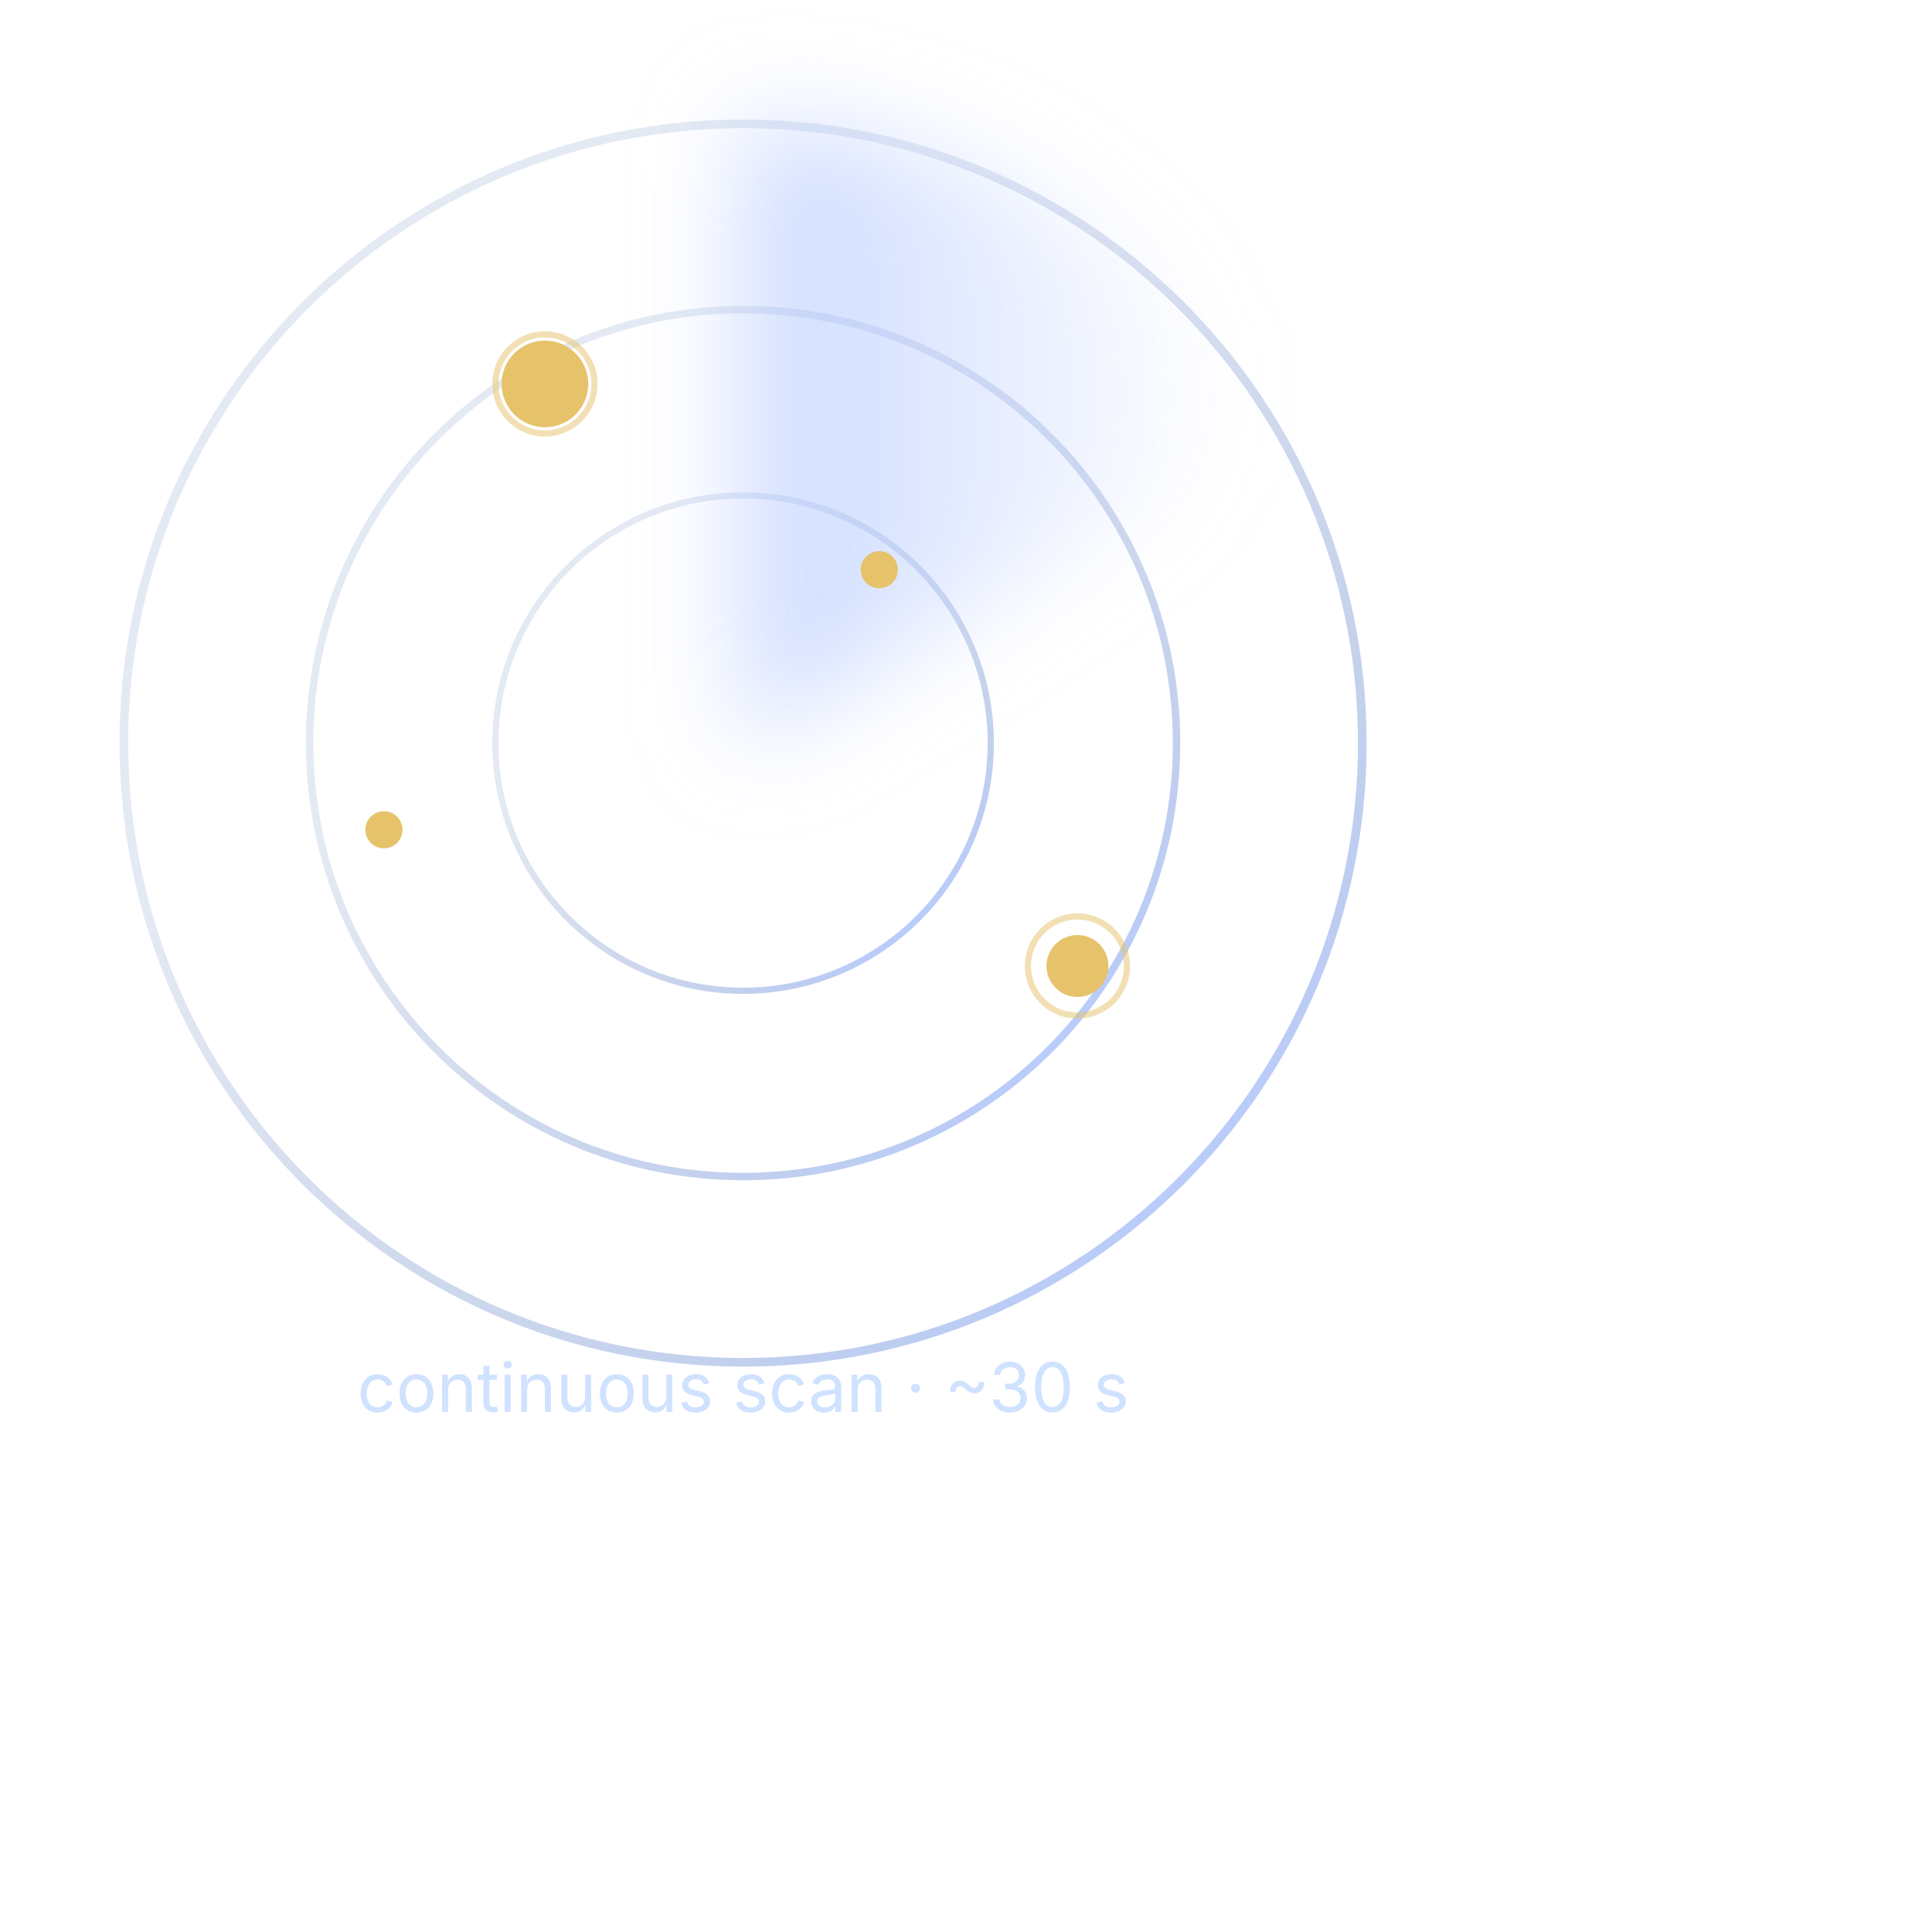
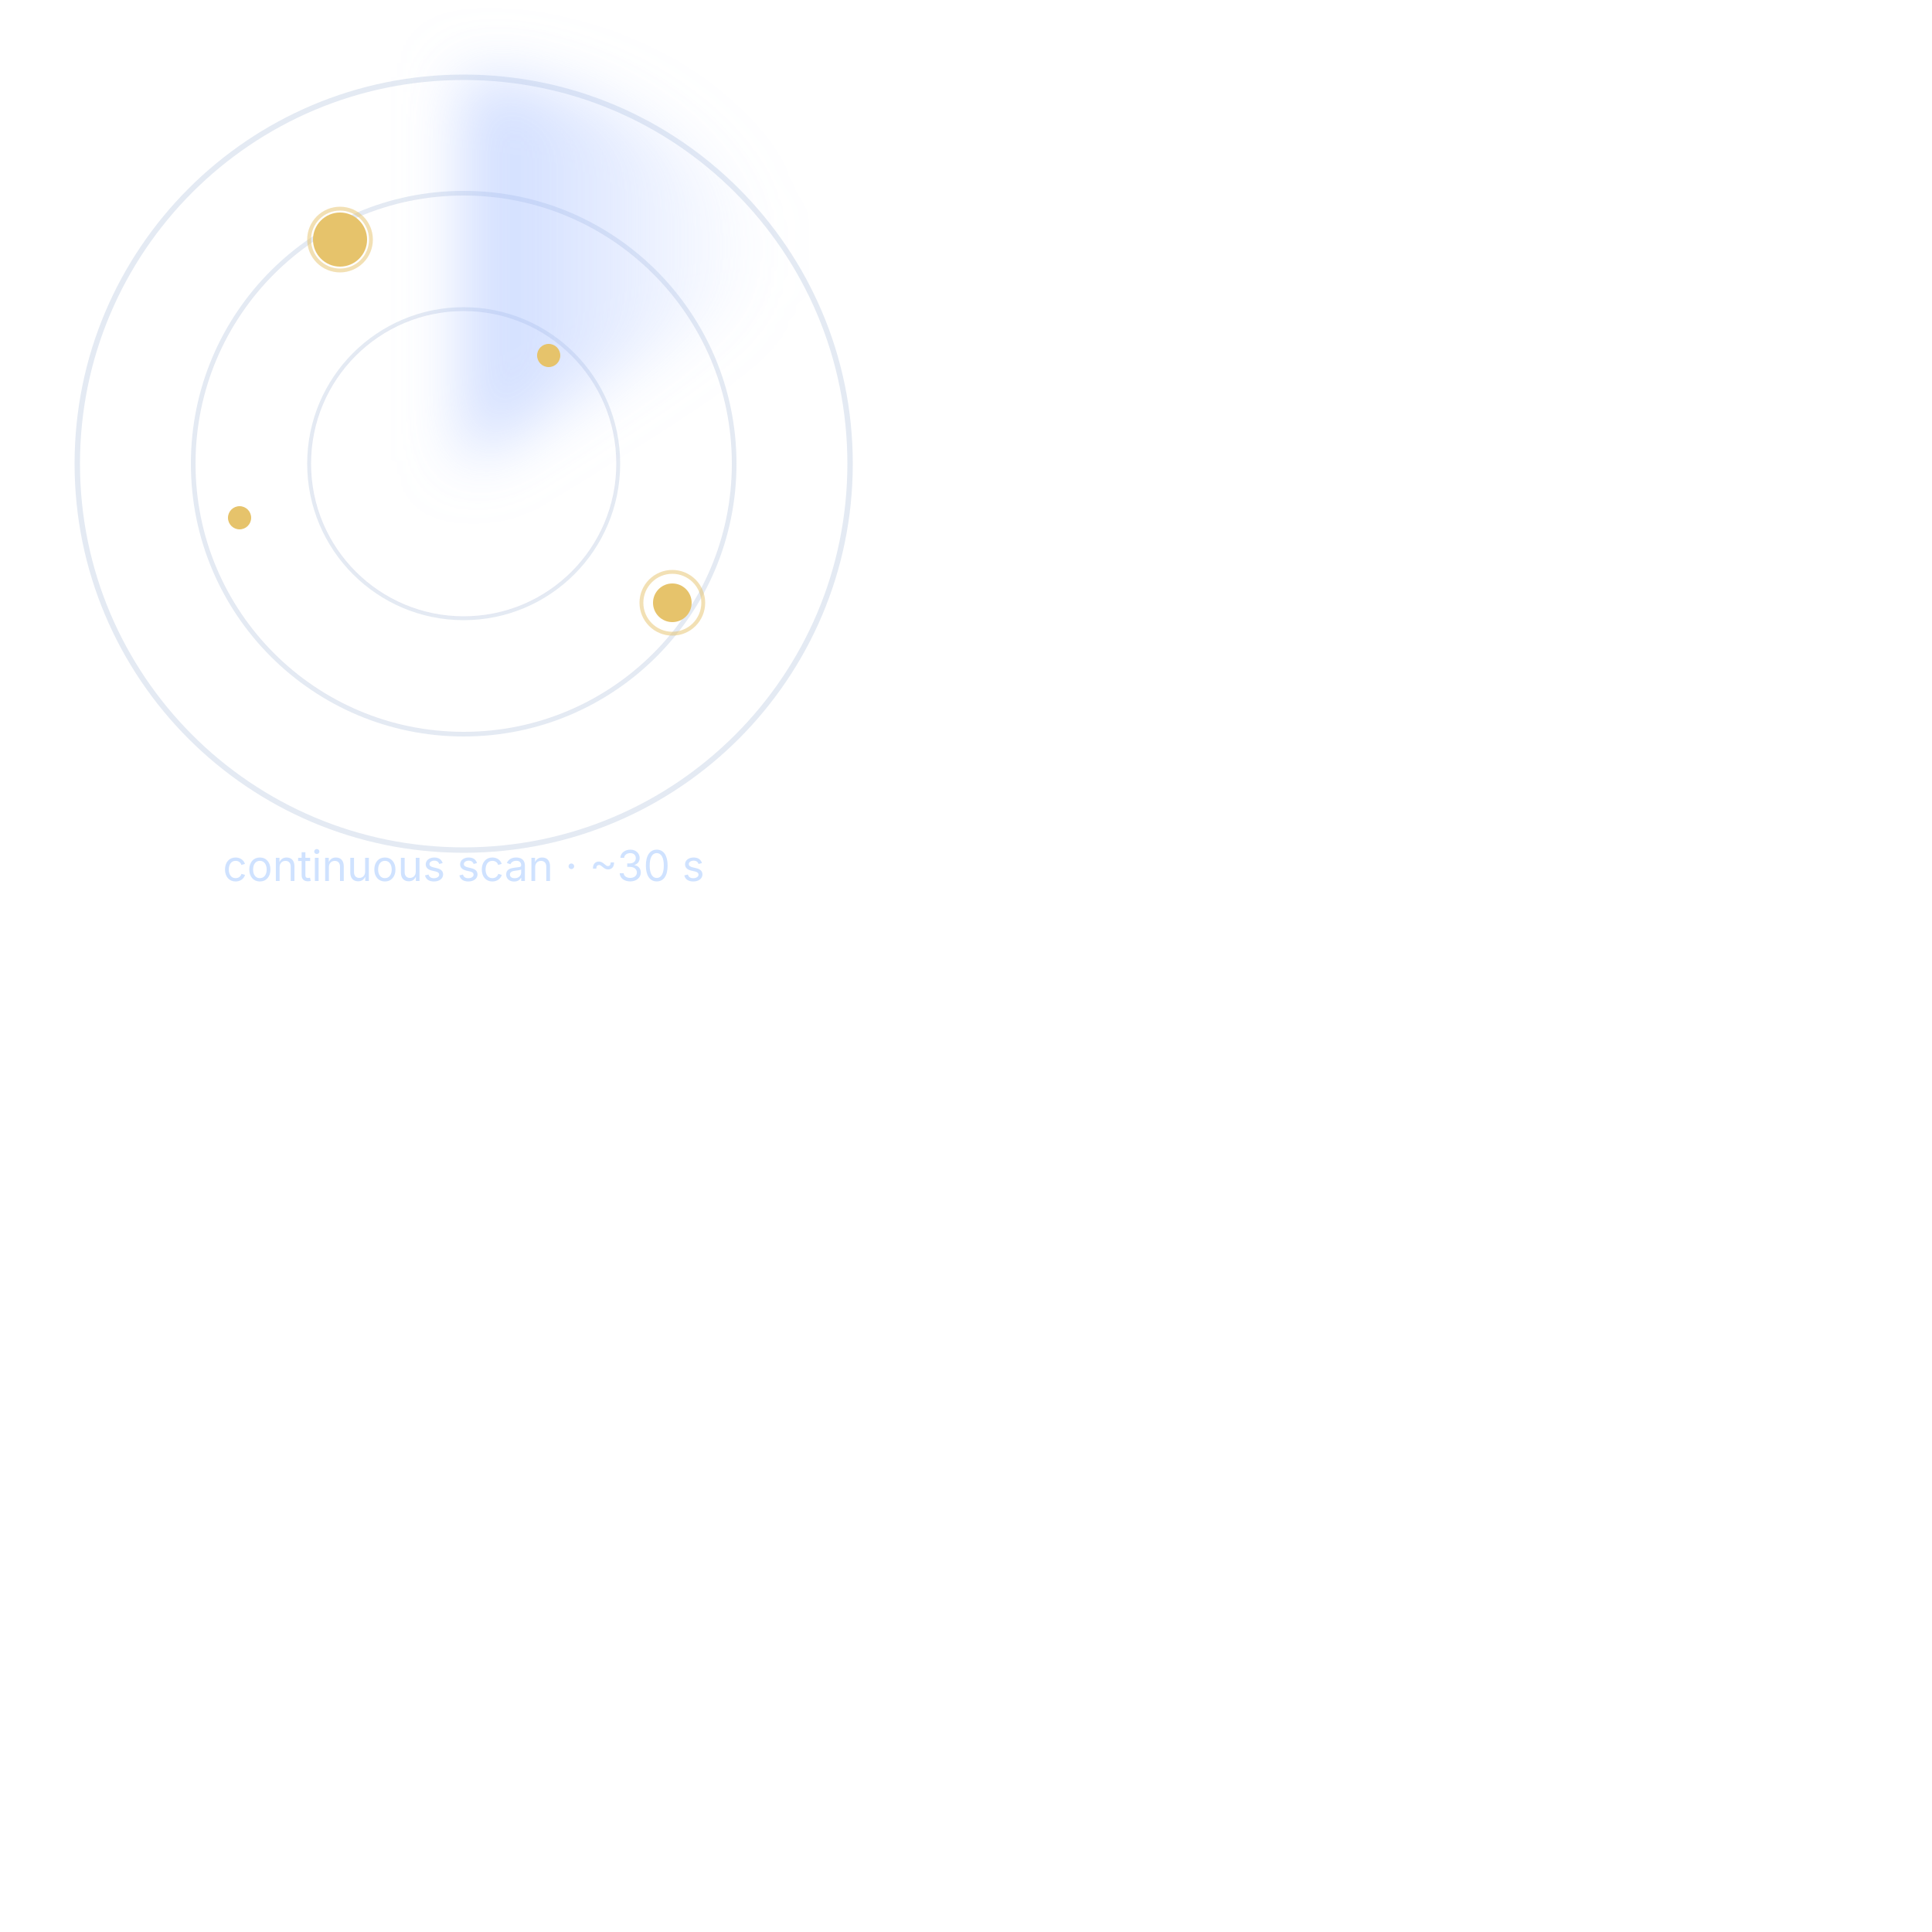
- <svg xmlns="http://www.w3.org/2000/svg" width="312" height="312" viewBox="0 0 312 312">
+ <svg xmlns="http://www.w3.org/2000/svg" width="500" height="500" viewBox="0 0 500 500">
  <defs>
-     <radialGradient id="ring" cx="80%" cy="80%" r="80%">
+     <radialGradient id="ring" cx="50%" cy="50%" r="50%">
      <stop offset="0" stop-color="#9BB7FF" stop-opacity=".7" />
      <stop offset="1" stop-color="#4C6FAE" stop-opacity=".15" />
    </radialGradient>
    <linearGradient id="sweep" x1="0" y1="0" x2="1" y2="0">
      <stop offset="0" stop-color="#9BB7FF" stop-opacity=".85" />
      <stop offset=".9" stop-color="#9BB7FF" stop-opacity="0" />
    </linearGradient>
    <filter id="soft" x="-50%" y="-50%" width="200%" height="200%">
      <feGaussianBlur stdDeviation="8" />
    </filter>
  </defs>
  <g transform="translate(120,120)">
    <circle r="100" fill="none" stroke="url(#ring)" stroke-width="1.4" />
    <circle r="70" fill="none" stroke="url(#ring)" stroke-width="1.2" />
    <circle r="40" fill="none" stroke="url(#ring)" stroke-width="1" />
    <path d="M0,0 L0,-100 A100,100 0 0 1 86.6,-50 Z" fill="url(#sweep)" opacity=".6" filter="url(#soft)" />
    <g fill="#E6C36B">
      <circle cx="-32" cy="-58" r="7" />
      <circle cx="22" cy="-28" r="3" />
      <circle cx="54" cy="36" r="5" />
      <circle cx="-58" cy="14" r="3" />
    </g>
    <g stroke="#E6C36B" stroke-opacity=".5" fill="none">
      <circle cx="-32" cy="-58" r="8" />
      <circle cx="54" cy="36" r="8" />
    </g>
  </g>
  <text x="120" y="228" text-anchor="middle" font-family="Inter, system-ui" font-size="11" fill="#CFE2FF">continuous scan · ~30 s</text>
</svg>
